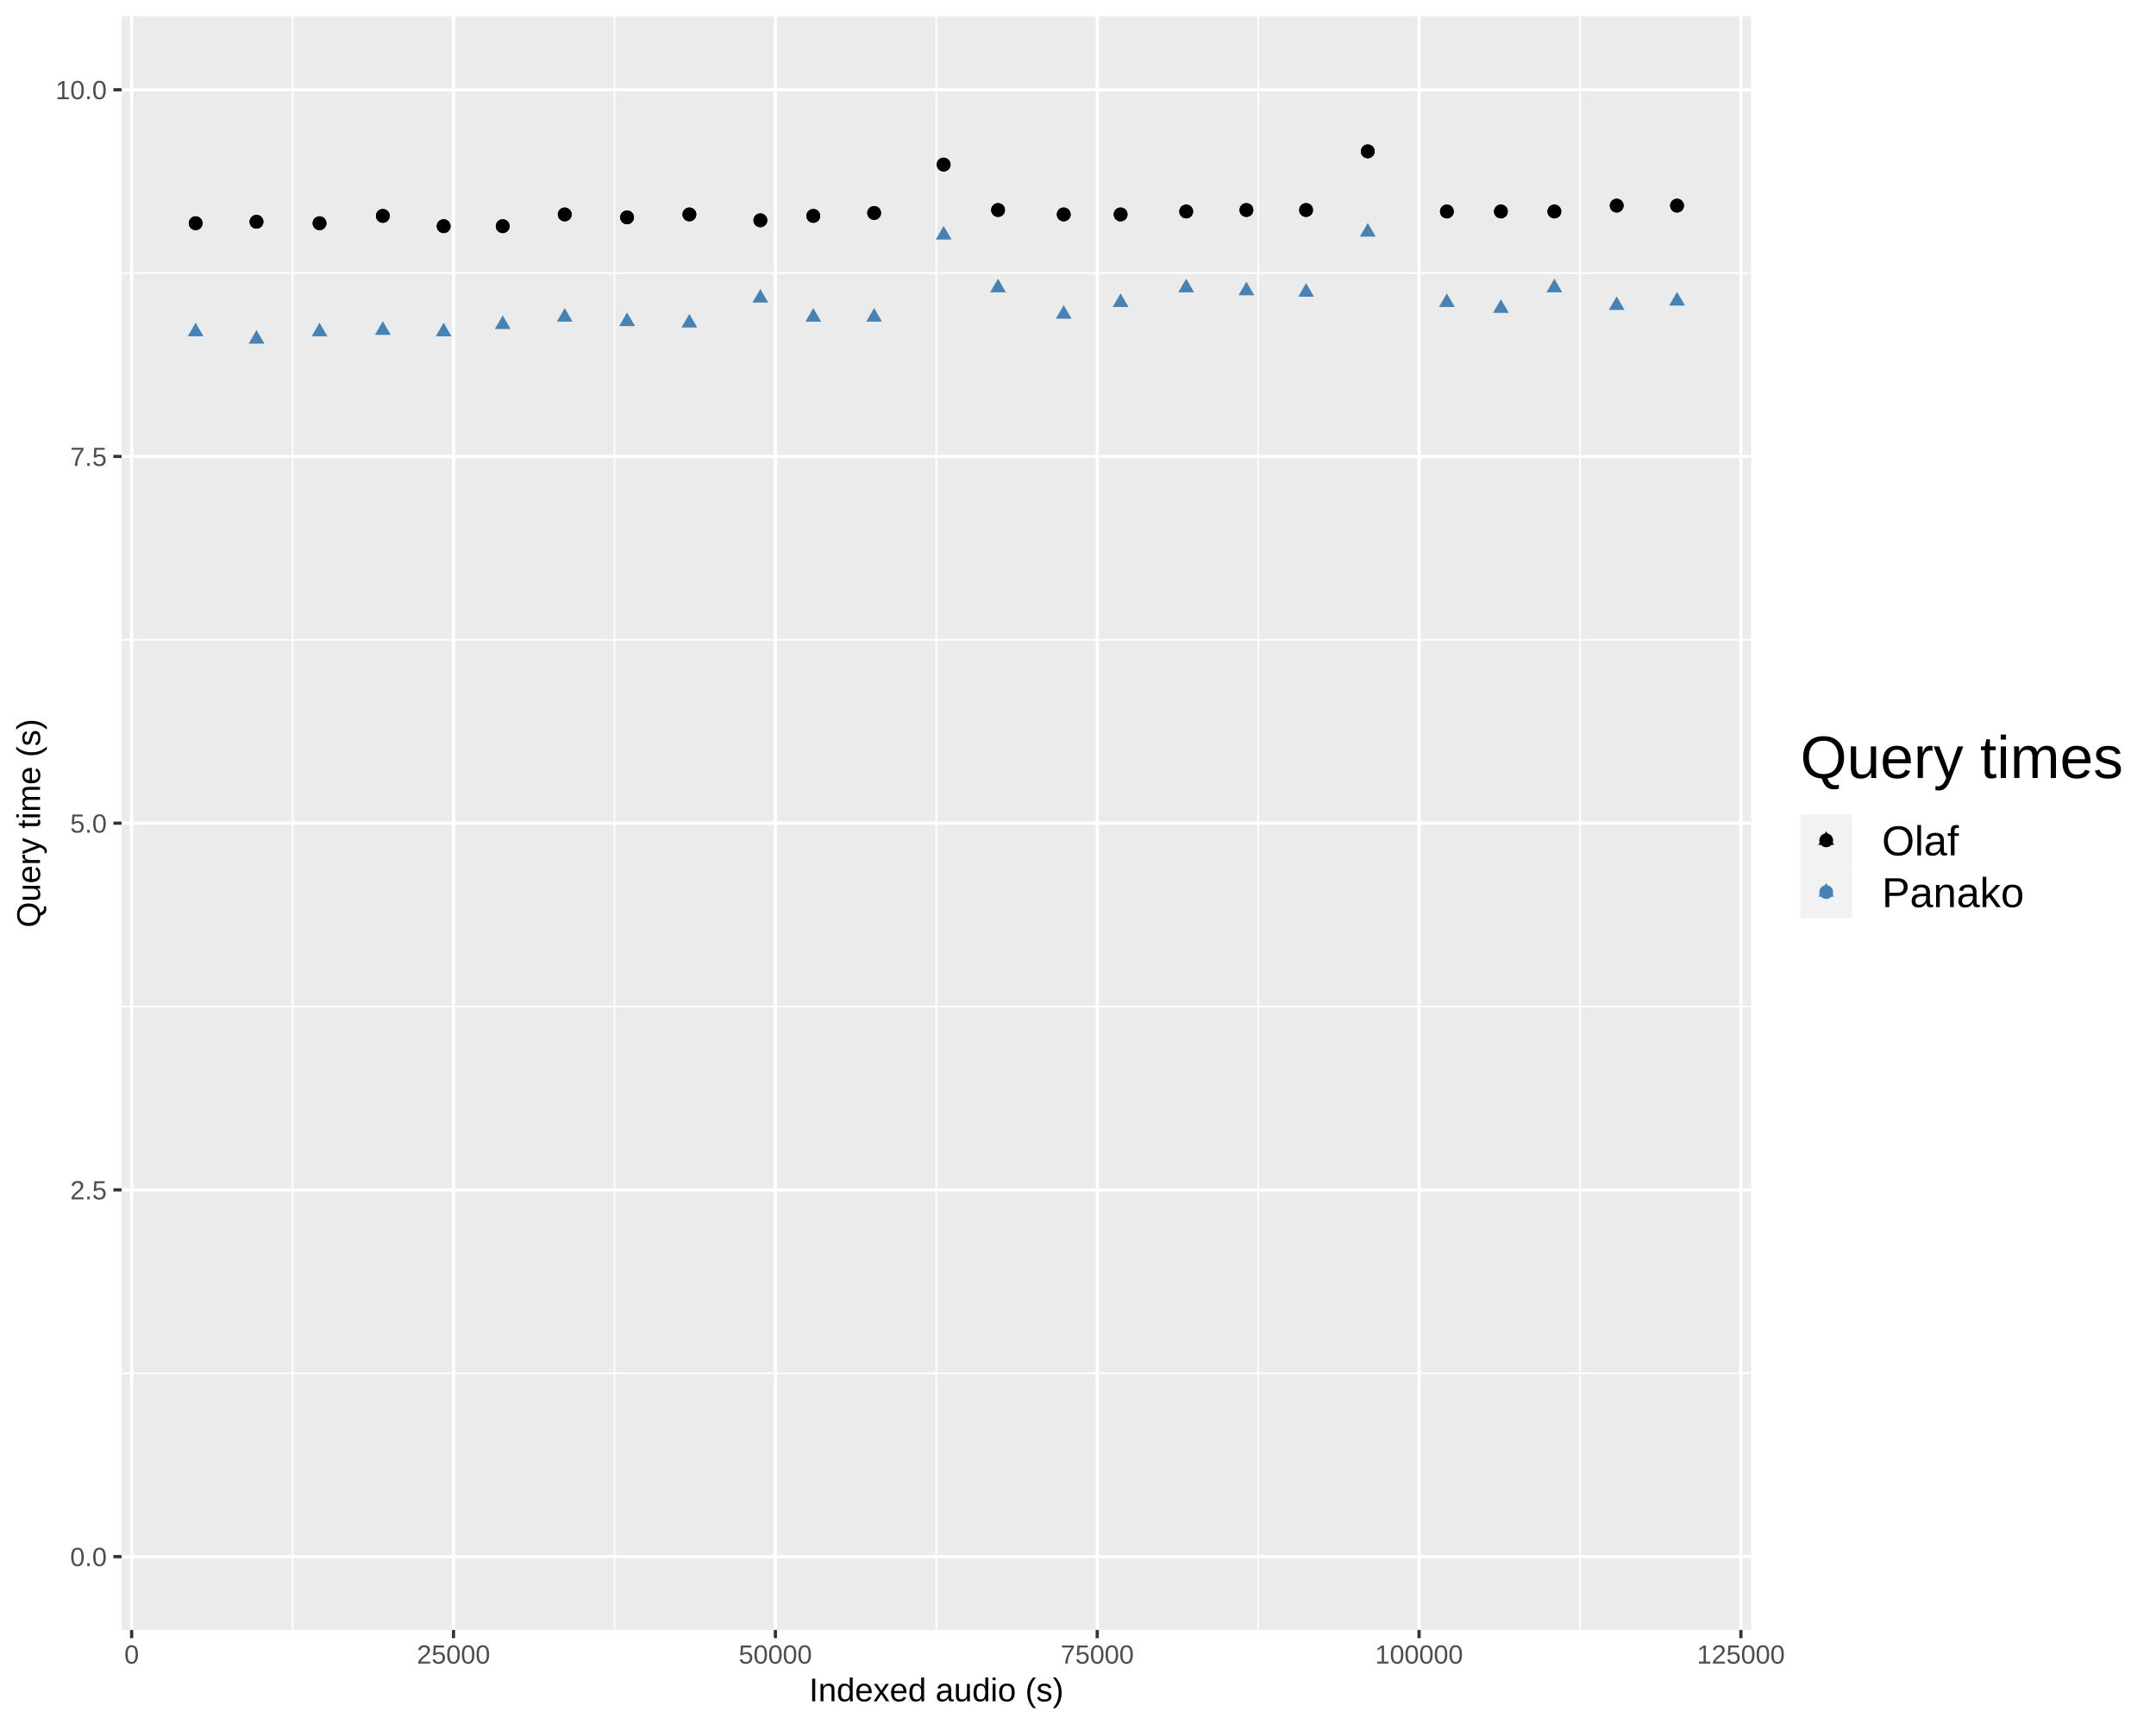
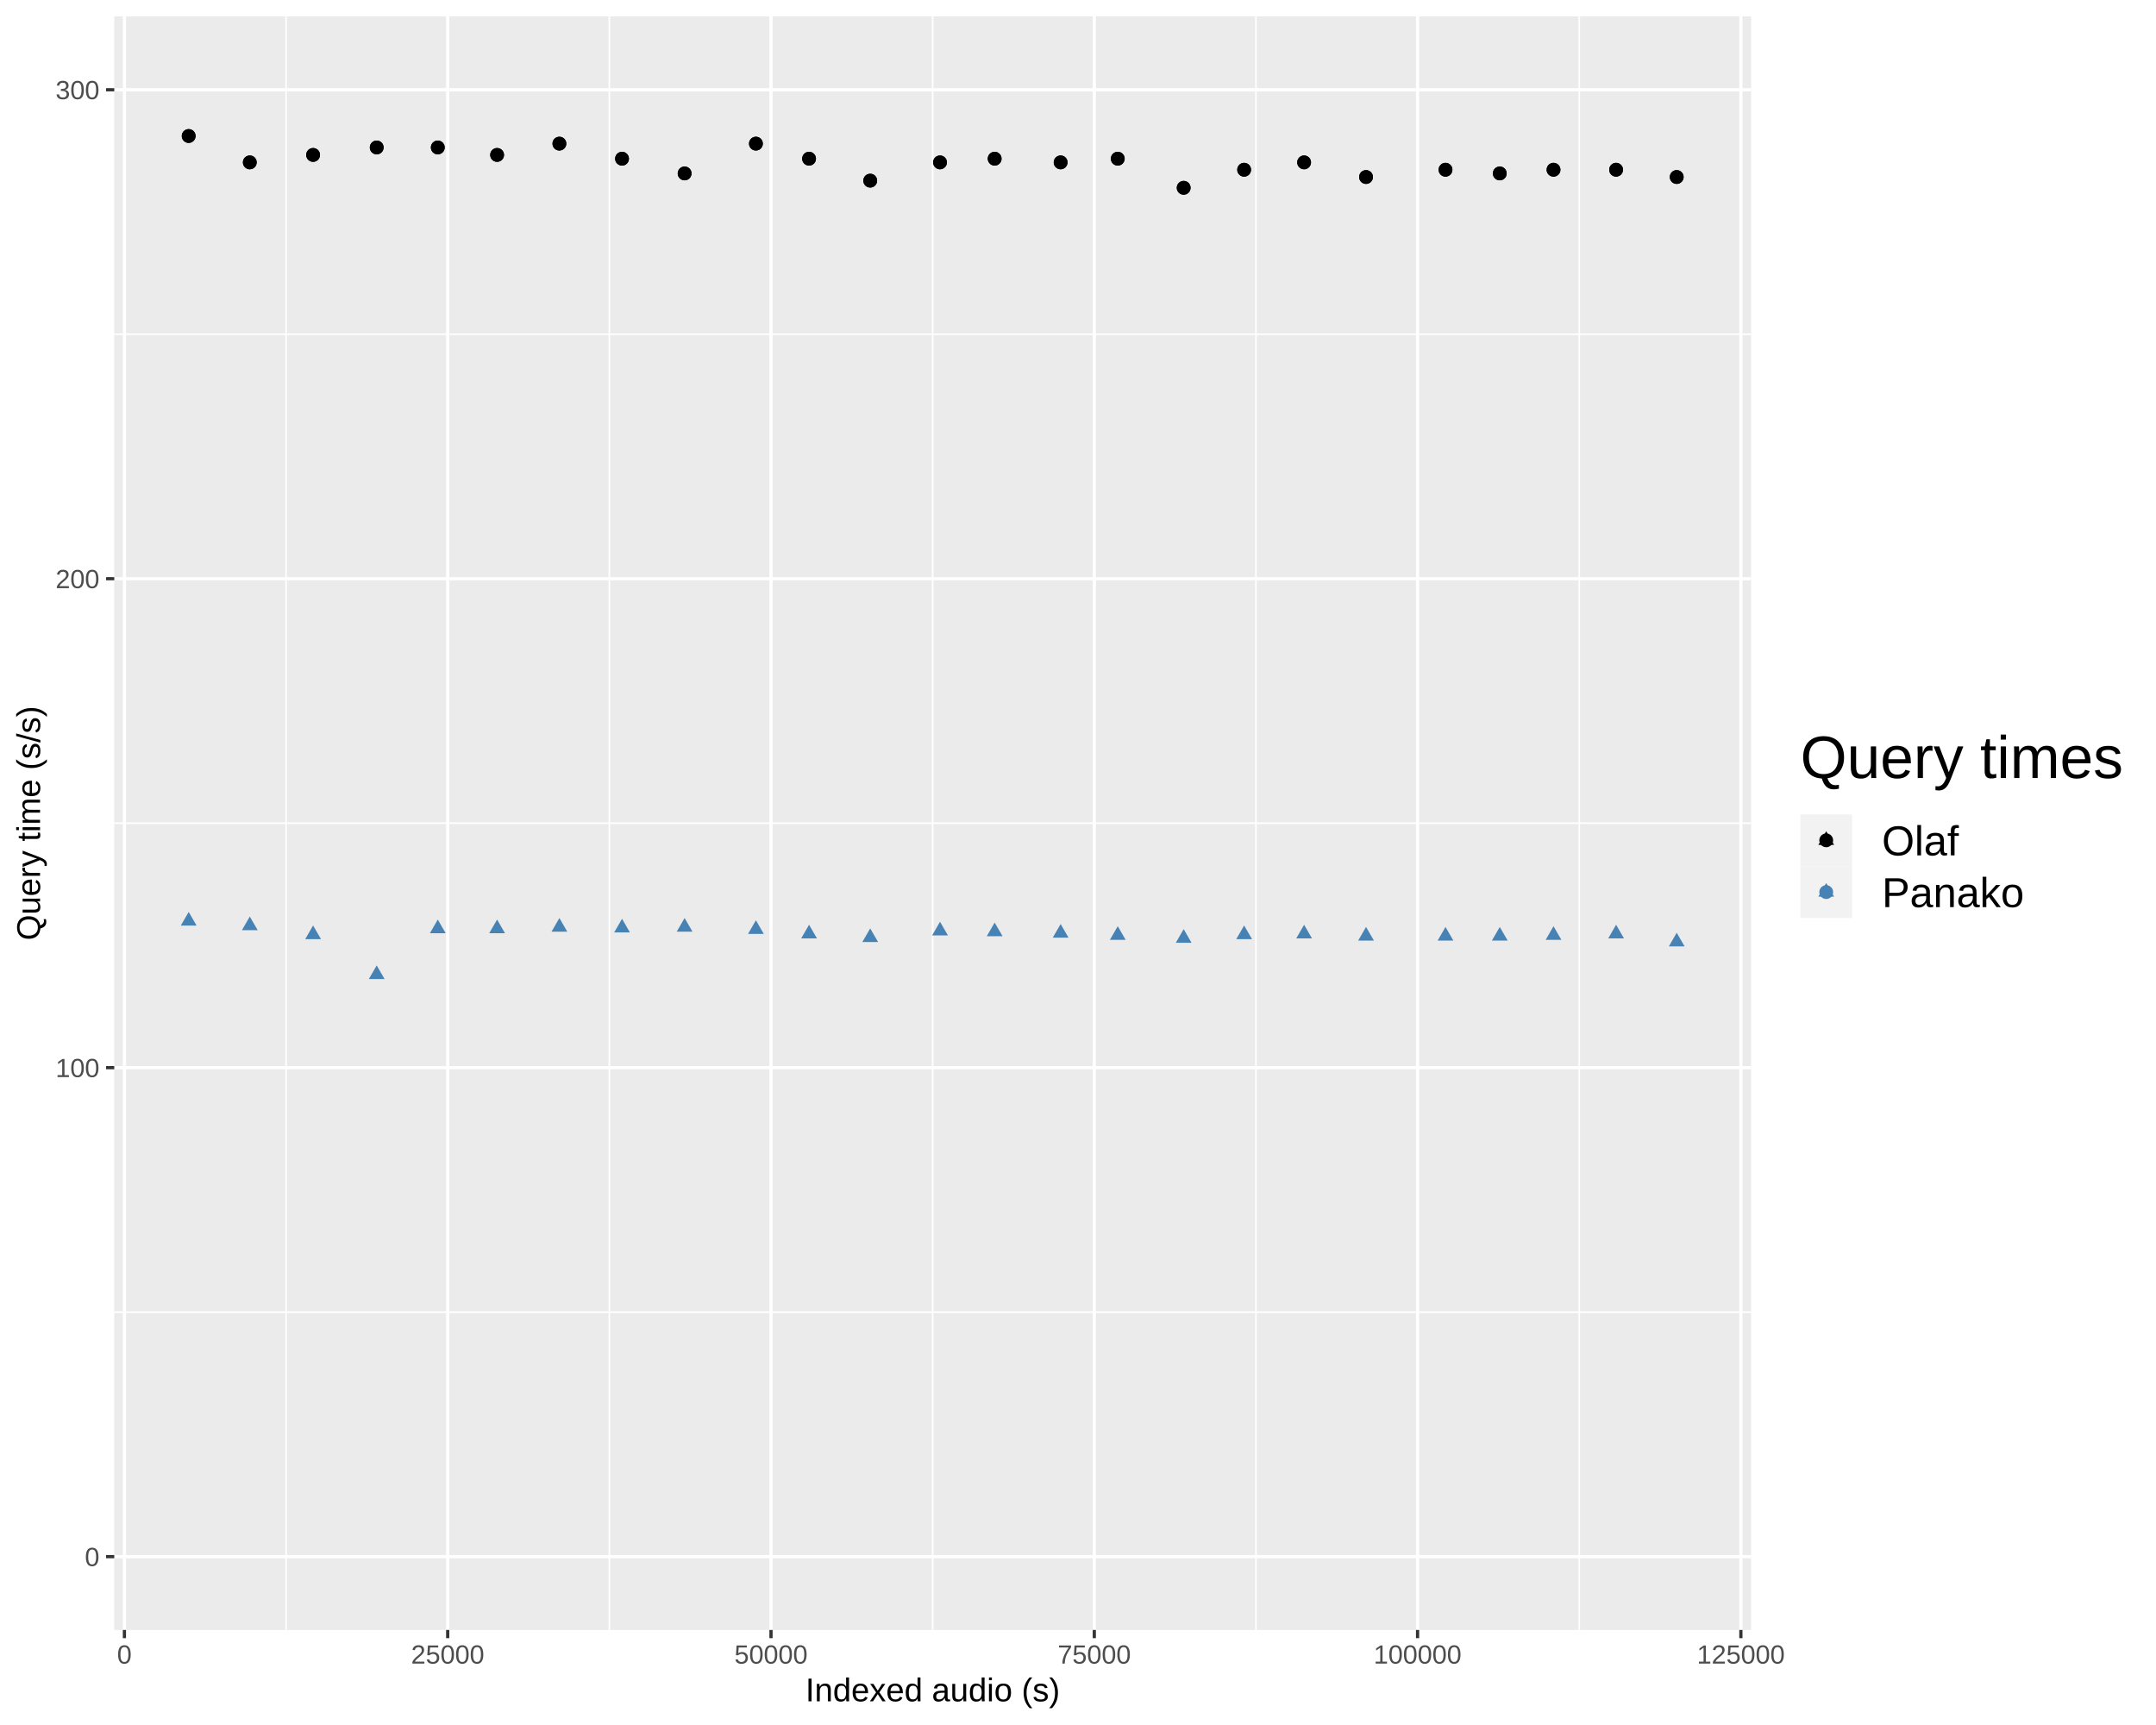
<svg xmlns="http://www.w3.org/2000/svg" class="svglite" width="720.00pt" height="576.00pt" viewBox="0 0 720.00 576.00">
  <defs>
    <style type="text/css">
    .svglite line, .svglite polyline, .svglite polygon, .svglite path, .svglite rect, .svglite circle {
      fill: none;
      stroke: #000000;
      stroke-linecap: round;
      stroke-linejoin: round;
      stroke-miterlimit: 10.00;
    }
    .svglite text {
      white-space: pre;
    }
  </style>
  </defs>
  <rect width="100%" height="100%" style="stroke: none; fill: #FFFFFF;" />
  <defs>
    <clipPath id="cpMC4wMHw3MjAuMDB8MC4wMHw1NzYuMDA=">
      <rect x="0.00" y="0.00" width="720.00" height="576.00" />
    </clipPath>
  </defs>
  <g clip-path="url(#cpMC4wMHw3MjAuMDB8MC4wMHw1NzYuMDA=)">
    <rect x="0.00" y="0.00" width="720.00" height="576.00" style="stroke-width: 1.07; stroke: #FFFFFF; fill: #FFFFFF;" />
  </g>
  <defs>
-     <clipPath id="cpNDAuNjB8NTg0Ljc5fDUuNDh8NTQ0LjI3">
-       <rect x="40.60" y="5.48" width="544.19" height="538.79" />
+     <clipPath id="cpMzguMTZ8NTg0Ljc5fDUuNDh8NTQ0LjI3">
+       <rect x="38.16" y="5.48" width="546.63" height="538.79" />
    </clipPath>
  </defs>
-   <g clip-path="url(#cpNDAuNjB8NTg0Ljc5fDUuNDh8NTQ0LjI3)">
-     <rect x="40.60" y="5.48" width="544.19" height="538.79" style="stroke-width: 1.07; stroke: none; fill: #EBEBEB;" />
-     <polyline points="40.60,458.55 584.79,458.55 " style="stroke-width: 0.53; stroke: #FFFFFF; stroke-linecap: butt;" />
-     <polyline points="40.60,336.10 584.79,336.10 " style="stroke-width: 0.53; stroke: #FFFFFF; stroke-linecap: butt;" />
-     <polyline points="40.60,213.65 584.79,213.65 " style="stroke-width: 0.53; stroke: #FFFFFF; stroke-linecap: butt;" />
-     <polyline points="40.60,91.20 584.79,91.20 " style="stroke-width: 0.53; stroke: #FFFFFF; stroke-linecap: butt;" />
-     <polyline points="97.71,544.27 97.71,5.48 " style="stroke-width: 0.53; stroke: #FFFFFF; stroke-linecap: butt;" />
-     <polyline points="205.20,544.27 205.20,5.48 " style="stroke-width: 0.53; stroke: #FFFFFF; stroke-linecap: butt;" />
-     <polyline points="312.68,544.27 312.68,5.48 " style="stroke-width: 0.53; stroke: #FFFFFF; stroke-linecap: butt;" />
-     <polyline points="420.16,544.27 420.16,5.48 " style="stroke-width: 0.53; stroke: #FFFFFF; stroke-linecap: butt;" />
-     <polyline points="527.64,544.27 527.64,5.48 " style="stroke-width: 0.53; stroke: #FFFFFF; stroke-linecap: butt;" />
-     <polyline points="40.60,519.78 584.79,519.78 " style="stroke-width: 1.07; stroke: #FFFFFF; stroke-linecap: butt;" />
-     <polyline points="40.60,397.32 584.79,397.32 " style="stroke-width: 1.07; stroke: #FFFFFF; stroke-linecap: butt;" />
-     <polyline points="40.60,274.87 584.79,274.87 " style="stroke-width: 1.07; stroke: #FFFFFF; stroke-linecap: butt;" />
-     <polyline points="40.60,152.42 584.79,152.42 " style="stroke-width: 1.07; stroke: #FFFFFF; stroke-linecap: butt;" />
-     <polyline points="40.60,29.97 584.79,29.97 " style="stroke-width: 1.07; stroke: #FFFFFF; stroke-linecap: butt;" />
-     <polyline points="43.97,544.27 43.97,5.48 " style="stroke-width: 1.07; stroke: #FFFFFF; stroke-linecap: butt;" />
-     <polyline points="151.45,544.27 151.45,5.48 " style="stroke-width: 1.07; stroke: #FFFFFF; stroke-linecap: butt;" />
-     <polyline points="258.94,544.27 258.94,5.48 " style="stroke-width: 1.07; stroke: #FFFFFF; stroke-linecap: butt;" />
-     <polyline points="366.42,544.27 366.42,5.48 " style="stroke-width: 1.07; stroke: #FFFFFF; stroke-linecap: butt;" />
-     <polyline points="473.90,544.27 473.90,5.48 " style="stroke-width: 1.07; stroke: #FFFFFF; stroke-linecap: butt;" />
-     <polyline points="581.38,544.27 581.38,5.48 " style="stroke-width: 1.07; stroke: #FFFFFF; stroke-linecap: butt;" />
-     <circle cx="65.34" cy="74.54" r="1.95" style="stroke-width: 0.71; fill: #000000;" />
-     <circle cx="85.66" cy="74.05" r="1.95" style="stroke-width: 0.71; fill: #000000;" />
-     <circle cx="106.71" cy="74.54" r="1.95" style="stroke-width: 0.71; fill: #000000;" />
-     <circle cx="127.85" cy="72.09" r="1.95" style="stroke-width: 0.71; fill: #000000;" />
-     <circle cx="148.16" cy="75.52" r="1.95" style="stroke-width: 0.71; fill: #000000;" />
-     <circle cx="167.88" cy="75.52" r="1.95" style="stroke-width: 0.71; fill: #000000;" />
-     <circle cx="188.59" cy="71.60" r="1.95" style="stroke-width: 0.71; fill: #000000;" />
-     <circle cx="209.41" cy="72.58" r="1.95" style="stroke-width: 0.71; fill: #000000;" />
-     <circle cx="230.22" cy="71.60" r="1.95" style="stroke-width: 0.71; fill: #000000;" />
-     <circle cx="253.92" cy="73.56" r="1.95" style="stroke-width: 0.71; fill: #000000;" />
-     <circle cx="271.60" cy="72.09" r="1.95" style="stroke-width: 0.71; fill: #000000;" />
-     <circle cx="291.92" cy="71.11" r="1.95" style="stroke-width: 0.71; fill: #000000;" />
-     <circle cx="315.13" cy="54.95" r="1.95" style="stroke-width: 0.71; fill: #000000;" />
-     <circle cx="333.30" cy="70.13" r="1.95" style="stroke-width: 0.71; fill: #000000;" />
-     <circle cx="355.23" cy="71.60" r="1.95" style="stroke-width: 0.71; fill: #000000;" />
-     <circle cx="374.23" cy="71.60" r="1.95" style="stroke-width: 0.71; fill: #000000;" />
-     <circle cx="396.14" cy="70.62" r="1.95" style="stroke-width: 0.71; fill: #000000;" />
-     <circle cx="416.24" cy="70.13" r="1.95" style="stroke-width: 0.71; fill: #000000;" />
-     <circle cx="436.17" cy="70.13" r="1.95" style="stroke-width: 0.71; fill: #000000;" />
-     <circle cx="456.77" cy="50.54" r="1.95" style="stroke-width: 0.71; fill: #000000;" />
-     <circle cx="483.19" cy="70.62" r="1.95" style="stroke-width: 0.71; fill: #000000;" />
-     <circle cx="501.23" cy="70.62" r="1.95" style="stroke-width: 0.71; fill: #000000;" />
-     <circle cx="519.09" cy="70.62" r="1.95" style="stroke-width: 0.71; fill: #000000;" />
-     <circle cx="539.90" cy="68.66" r="1.95" style="stroke-width: 0.71; fill: #000000;" />
-     <circle cx="560.05" cy="68.66" r="1.95" style="stroke-width: 0.71; fill: #000000;" />
-     <polygon points="65.34,107.75 67.97,112.31 62.71,112.31 " style="stroke-width: 0.71; stroke: none; fill: #4682B4;" />
-     <polygon points="85.66,110.20 88.30,114.76 83.03,114.76 " style="stroke-width: 0.71; stroke: none; fill: #4682B4;" />
-     <polygon points="106.71,107.75 109.34,112.31 104.08,112.31 " style="stroke-width: 0.71; stroke: none; fill: #4682B4;" />
-     <polygon points="127.85,107.26 130.48,111.82 125.21,111.82 " style="stroke-width: 0.71; stroke: none; fill: #4682B4;" />
-     <polygon points="148.16,107.75 150.79,112.31 145.52,112.31 " style="stroke-width: 0.71; stroke: none; fill: #4682B4;" />
-     <polygon points="167.88,105.30 170.51,109.86 165.25,109.86 " style="stroke-width: 0.71; stroke: none; fill: #4682B4;" />
-     <polygon points="188.59,102.85 191.22,107.41 185.95,107.41 " style="stroke-width: 0.71; stroke: none; fill: #4682B4;" />
-     <polygon points="209.41,104.32 212.05,108.88 206.78,108.88 " style="stroke-width: 0.71; stroke: none; fill: #4682B4;" />
-     <polygon points="230.22,104.81 232.85,109.37 227.58,109.37 " style="stroke-width: 0.71; stroke: none; fill: #4682B4;" />
-     <polygon points="253.92,96.48 256.55,101.04 251.29,101.04 " style="stroke-width: 0.71; stroke: none; fill: #4682B4;" />
-     <polygon points="271.60,102.85 274.23,107.41 268.97,107.41 " style="stroke-width: 0.71; stroke: none; fill: #4682B4;" />
-     <polygon points="291.92,102.85 294.55,107.41 289.29,107.41 " style="stroke-width: 0.71; stroke: none; fill: #4682B4;" />
-     <polygon points="315.13,75.42 317.77,79.98 312.50,79.98 " style="stroke-width: 0.71; stroke: none; fill: #4682B4;" />
-     <polygon points="333.30,93.05 335.93,97.61 330.67,97.61 " style="stroke-width: 0.71; stroke: none; fill: #4682B4;" />
-     <polygon points="355.23,101.87 357.86,106.43 352.60,106.43 " style="stroke-width: 0.71; stroke: none; fill: #4682B4;" />
-     <polygon points="374.23,97.95 376.86,102.51 371.59,102.51 " style="stroke-width: 0.71; stroke: none; fill: #4682B4;" />
-     <polygon points="396.14,93.05 398.77,97.61 393.50,97.61 " style="stroke-width: 0.71; stroke: none; fill: #4682B4;" />
-     <polygon points="416.24,94.03 418.87,98.59 413.61,98.59 " style="stroke-width: 0.71; stroke: none; fill: #4682B4;" />
-     <polygon points="436.17,94.52 438.81,99.08 433.54,99.08 " style="stroke-width: 0.71; stroke: none; fill: #4682B4;" />
-     <polygon points="456.77,74.44 459.40,79.00 454.14,79.00 " style="stroke-width: 0.71; stroke: none; fill: #4682B4;" />
-     <polygon points="483.19,97.95 485.82,102.51 480.55,102.51 " style="stroke-width: 0.71; stroke: none; fill: #4682B4;" />
-     <polygon points="501.23,99.91 503.86,104.47 498.59,104.47 " style="stroke-width: 0.71; stroke: none; fill: #4682B4;" />
-     <polygon points="519.09,93.05 521.73,97.61 516.46,97.61 " style="stroke-width: 0.71; stroke: none; fill: #4682B4;" />
-     <polygon points="539.90,98.93 542.53,103.49 537.27,103.49 " style="stroke-width: 0.71; stroke: none; fill: #4682B4;" />
-     <polygon points="560.05,97.46 562.69,102.02 557.42,102.02 " style="stroke-width: 0.71; stroke: none; fill: #4682B4;" />
-     <circle cx="65.34" cy="74.54" r="1.95" style="stroke-width: 0.71; fill: #000000;" />
-     <circle cx="85.66" cy="74.05" r="1.95" style="stroke-width: 0.71; fill: #000000;" />
-     <circle cx="106.71" cy="74.54" r="1.95" style="stroke-width: 0.71; fill: #000000;" />
-     <circle cx="127.85" cy="72.09" r="1.95" style="stroke-width: 0.71; fill: #000000;" />
-     <circle cx="148.16" cy="75.52" r="1.95" style="stroke-width: 0.71; fill: #000000;" />
-     <circle cx="167.88" cy="75.52" r="1.95" style="stroke-width: 0.71; fill: #000000;" />
-     <circle cx="188.59" cy="71.60" r="1.95" style="stroke-width: 0.71; fill: #000000;" />
-     <circle cx="209.41" cy="72.58" r="1.95" style="stroke-width: 0.71; fill: #000000;" />
-     <circle cx="230.22" cy="71.60" r="1.95" style="stroke-width: 0.71; fill: #000000;" />
-     <circle cx="253.92" cy="73.56" r="1.95" style="stroke-width: 0.71; fill: #000000;" />
-     <circle cx="271.60" cy="72.09" r="1.95" style="stroke-width: 0.71; fill: #000000;" />
-     <circle cx="291.92" cy="71.11" r="1.95" style="stroke-width: 0.71; fill: #000000;" />
-     <circle cx="315.13" cy="54.95" r="1.95" style="stroke-width: 0.71; fill: #000000;" />
-     <circle cx="333.30" cy="70.13" r="1.95" style="stroke-width: 0.71; fill: #000000;" />
-     <circle cx="355.23" cy="71.60" r="1.95" style="stroke-width: 0.71; fill: #000000;" />
-     <circle cx="374.23" cy="71.60" r="1.95" style="stroke-width: 0.71; fill: #000000;" />
-     <circle cx="396.14" cy="70.62" r="1.95" style="stroke-width: 0.71; fill: #000000;" />
-     <circle cx="416.24" cy="70.13" r="1.95" style="stroke-width: 0.71; fill: #000000;" />
-     <circle cx="436.17" cy="70.13" r="1.95" style="stroke-width: 0.71; fill: #000000;" />
-     <circle cx="456.77" cy="50.54" r="1.95" style="stroke-width: 0.71; fill: #000000;" />
-     <circle cx="483.19" cy="70.62" r="1.95" style="stroke-width: 0.71; fill: #000000;" />
-     <circle cx="501.23" cy="70.62" r="1.95" style="stroke-width: 0.71; fill: #000000;" />
-     <circle cx="519.09" cy="70.62" r="1.95" style="stroke-width: 0.71; fill: #000000;" />
-     <circle cx="539.90" cy="68.66" r="1.95" style="stroke-width: 0.71; fill: #000000;" />
-     <circle cx="560.05" cy="68.66" r="1.95" style="stroke-width: 0.71; fill: #000000;" />
+   <g clip-path="url(#cpMzguMTZ8NTg0Ljc5fDUuNDh8NTQ0LjI3)">
+     <rect x="38.16" y="5.48" width="546.63" height="538.79" style="stroke-width: 1.07; stroke: none; fill: #EBEBEB;" />
+     <polyline points="38.16,438.14 584.79,438.14 " style="stroke-width: 0.53; stroke: #FFFFFF; stroke-linecap: butt;" />
+     <polyline points="38.16,274.87 584.79,274.87 " style="stroke-width: 0.53; stroke: #FFFFFF; stroke-linecap: butt;" />
+     <polyline points="38.16,111.60 584.79,111.60 " style="stroke-width: 0.53; stroke: #FFFFFF; stroke-linecap: butt;" />
+     <polyline points="95.53,544.27 95.53,5.48 " style="stroke-width: 0.53; stroke: #FFFFFF; stroke-linecap: butt;" />
+     <polyline points="203.49,544.27 203.49,5.48 " style="stroke-width: 0.53; stroke: #FFFFFF; stroke-linecap: butt;" />
+     <polyline points="311.46,544.27 311.46,5.48 " style="stroke-width: 0.53; stroke: #FFFFFF; stroke-linecap: butt;" />
+     <polyline points="419.42,544.27 419.42,5.48 " style="stroke-width: 0.53; stroke: #FFFFFF; stroke-linecap: butt;" />
+     <polyline points="527.39,544.27 527.39,5.48 " style="stroke-width: 0.53; stroke: #FFFFFF; stroke-linecap: butt;" />
+     <polyline points="38.16,519.78 584.79,519.78 " style="stroke-width: 1.07; stroke: #FFFFFF; stroke-linecap: butt;" />
+     <polyline points="38.16,356.51 584.79,356.51 " style="stroke-width: 1.07; stroke: #FFFFFF; stroke-linecap: butt;" />
+     <polyline points="38.16,193.24 584.79,193.24 " style="stroke-width: 1.07; stroke: #FFFFFF; stroke-linecap: butt;" />
+     <polyline points="38.16,29.97 584.79,29.97 " style="stroke-width: 1.07; stroke: #FFFFFF; stroke-linecap: butt;" />
+     <polyline points="41.55,544.27 41.55,5.48 " style="stroke-width: 1.07; stroke: #FFFFFF; stroke-linecap: butt;" />
+     <polyline points="149.51,544.27 149.51,5.48 " style="stroke-width: 1.07; stroke: #FFFFFF; stroke-linecap: butt;" />
+     <polyline points="257.48,544.27 257.48,5.48 " style="stroke-width: 1.07; stroke: #FFFFFF; stroke-linecap: butt;" />
+     <polyline points="365.44,544.27 365.44,5.48 " style="stroke-width: 1.07; stroke: #FFFFFF; stroke-linecap: butt;" />
+     <polyline points="473.40,544.27 473.40,5.48 " style="stroke-width: 1.07; stroke: #FFFFFF; stroke-linecap: butt;" />
+     <polyline points="581.37,544.27 581.37,5.48 " style="stroke-width: 1.07; stroke: #FFFFFF; stroke-linecap: butt;" />
+     <circle cx="63.01" cy="45.41" r="1.95" style="stroke-width: 0.71; fill: #000000;" />
+     <circle cx="83.42" cy="54.22" r="1.95" style="stroke-width: 0.71; fill: #000000;" />
+     <circle cx="104.56" cy="51.73" r="1.95" style="stroke-width: 0.71; fill: #000000;" />
+     <circle cx="125.80" cy="49.24" r="1.95" style="stroke-width: 0.71; fill: #000000;" />
+     <circle cx="146.20" cy="49.24" r="1.95" style="stroke-width: 0.71; fill: #000000;" />
+     <circle cx="166.01" cy="51.73" r="1.95" style="stroke-width: 0.71; fill: #000000;" />
+     <circle cx="186.81" cy="47.96" r="1.95" style="stroke-width: 0.71; fill: #000000;" />
+     <circle cx="207.73" cy="52.99" r="1.95" style="stroke-width: 0.71; fill: #000000;" />
+     <circle cx="228.63" cy="57.91" r="1.95" style="stroke-width: 0.71; fill: #000000;" />
+     <circle cx="252.44" cy="47.96" r="1.95" style="stroke-width: 0.71; fill: #000000;" />
+     <circle cx="270.19" cy="52.99" r="1.95" style="stroke-width: 0.71; fill: #000000;" />
+     <circle cx="290.61" cy="60.32" r="1.95" style="stroke-width: 0.71; fill: #000000;" />
+     <circle cx="313.92" cy="54.22" r="1.95" style="stroke-width: 0.71; fill: #000000;" />
+     <circle cx="332.17" cy="52.99" r="1.95" style="stroke-width: 0.71; fill: #000000;" />
+     <circle cx="354.20" cy="54.22" r="1.95" style="stroke-width: 0.71; fill: #000000;" />
+     <circle cx="373.28" cy="52.99" r="1.95" style="stroke-width: 0.71; fill: #000000;" />
+     <circle cx="395.29" cy="62.71" r="1.95" style="stroke-width: 0.71; fill: #000000;" />
+     <circle cx="415.48" cy="56.68" r="1.95" style="stroke-width: 0.71; fill: #000000;" />
+     <circle cx="435.51" cy="54.22" r="1.95" style="stroke-width: 0.71; fill: #000000;" />
+     <circle cx="456.19" cy="59.11" r="1.95" style="stroke-width: 0.71; fill: #000000;" />
+     <circle cx="482.73" cy="56.68" r="1.95" style="stroke-width: 0.71; fill: #000000;" />
+     <circle cx="500.85" cy="57.91" r="1.95" style="stroke-width: 0.71; fill: #000000;" />
+     <circle cx="518.80" cy="56.68" r="1.95" style="stroke-width: 0.71; fill: #000000;" />
+     <circle cx="539.70" cy="56.68" r="1.95" style="stroke-width: 0.71; fill: #000000;" />
+     <circle cx="559.94" cy="59.11" r="1.95" style="stroke-width: 0.71; fill: #000000;" />
+     <polygon points="63.01,304.50 65.64,309.06 60.38,309.06 " style="stroke-width: 0.71; stroke: none; fill: #4682B4;" />
+     <polygon points="83.42,306.04 86.06,310.60 80.79,310.60 " style="stroke-width: 0.71; stroke: none; fill: #4682B4;" />
+     <polygon points="104.56,309.03 107.20,313.59 101.93,313.59 " style="stroke-width: 0.71; stroke: none; fill: #4682B4;" />
+     <polygon points="125.80,322.36 128.43,326.92 123.17,326.92 " style="stroke-width: 0.71; stroke: none; fill: #4682B4;" />
+     <polygon points="146.20,307.05 148.83,311.61 143.57,311.61 " style="stroke-width: 0.71; stroke: none; fill: #4682B4;" />
+     <polygon points="166.01,307.05 168.64,311.61 163.38,311.61 " style="stroke-width: 0.71; stroke: none; fill: #4682B4;" />
+     <polygon points="186.81,306.54 189.44,311.10 184.18,311.10 " style="stroke-width: 0.71; stroke: none; fill: #4682B4;" />
+     <polygon points="207.73,306.79 210.36,311.35 205.10,311.35 " style="stroke-width: 0.71; stroke: none; fill: #4682B4;" />
+     <polygon points="228.63,306.54 231.26,311.10 225.99,311.10 " style="stroke-width: 0.71; stroke: none; fill: #4682B4;" />
+     <polygon points="252.44,307.29 255.07,311.85 249.80,311.85 " style="stroke-width: 0.71; stroke: none; fill: #4682B4;" />
+     <polygon points="270.19,308.78 272.83,313.34 267.56,313.34 " style="stroke-width: 0.71; stroke: none; fill: #4682B4;" />
+     <polygon points="290.61,310.01 293.24,314.56 287.97,314.56 " style="stroke-width: 0.71; stroke: none; fill: #4682B4;" />
+     <polygon points="313.92,307.78 316.56,312.34 311.29,312.34 " style="stroke-width: 0.71; stroke: none; fill: #4682B4;" />
+     <polygon points="332.17,308.05 334.81,312.61 329.54,312.61 " style="stroke-width: 0.71; stroke: none; fill: #4682B4;" />
+     <polygon points="354.20,308.54 356.84,313.10 351.57,313.10 " style="stroke-width: 0.71; stroke: none; fill: #4682B4;" />
+     <polygon points="373.28,309.27 375.91,313.83 370.65,313.83 " style="stroke-width: 0.71; stroke: none; fill: #4682B4;" />
+     <polygon points="395.29,310.25 397.92,314.81 392.66,314.81 " style="stroke-width: 0.71; stroke: none; fill: #4682B4;" />
+     <polygon points="415.48,309.03 418.12,313.59 412.85,313.59 " style="stroke-width: 0.71; stroke: none; fill: #4682B4;" />
+     <polygon points="435.51,308.78 438.14,313.34 432.88,313.34 " style="stroke-width: 0.71; stroke: none; fill: #4682B4;" />
+     <polygon points="456.19,309.52 458.83,314.08 453.56,314.08 " style="stroke-width: 0.71; stroke: none; fill: #4682B4;" />
+     <polygon points="482.73,309.52 485.36,314.08 480.10,314.08 " style="stroke-width: 0.71; stroke: none; fill: #4682B4;" />
+     <polygon points="500.85,309.52 503.49,314.08 498.22,314.08 " style="stroke-width: 0.71; stroke: none; fill: #4682B4;" />
+     <polygon points="518.80,309.27 521.43,313.83 516.17,313.83 " style="stroke-width: 0.71; stroke: none; fill: #4682B4;" />
+     <polygon points="539.70,308.78 542.33,313.34 537.07,313.34 " style="stroke-width: 0.71; stroke: none; fill: #4682B4;" />
+     <polygon points="559.94,311.46 562.58,316.02 557.31,316.02 " style="stroke-width: 0.71; stroke: none; fill: #4682B4;" />
+     <circle cx="63.01" cy="45.41" r="1.95" style="stroke-width: 0.71; fill: #000000;" />
+     <circle cx="83.42" cy="54.22" r="1.95" style="stroke-width: 0.71; fill: #000000;" />
+     <circle cx="104.56" cy="51.73" r="1.95" style="stroke-width: 0.71; fill: #000000;" />
+     <circle cx="125.80" cy="49.24" r="1.95" style="stroke-width: 0.71; fill: #000000;" />
+     <circle cx="146.20" cy="49.24" r="1.95" style="stroke-width: 0.71; fill: #000000;" />
+     <circle cx="166.01" cy="51.73" r="1.95" style="stroke-width: 0.71; fill: #000000;" />
+     <circle cx="186.81" cy="47.96" r="1.95" style="stroke-width: 0.71; fill: #000000;" />
+     <circle cx="207.73" cy="52.99" r="1.95" style="stroke-width: 0.71; fill: #000000;" />
+     <circle cx="228.63" cy="57.91" r="1.95" style="stroke-width: 0.71; fill: #000000;" />
+     <circle cx="252.44" cy="47.96" r="1.95" style="stroke-width: 0.71; fill: #000000;" />
+     <circle cx="270.19" cy="52.99" r="1.95" style="stroke-width: 0.71; fill: #000000;" />
+     <circle cx="290.61" cy="60.32" r="1.95" style="stroke-width: 0.71; fill: #000000;" />
+     <circle cx="313.92" cy="54.22" r="1.95" style="stroke-width: 0.71; fill: #000000;" />
+     <circle cx="332.17" cy="52.99" r="1.95" style="stroke-width: 0.71; fill: #000000;" />
+     <circle cx="354.20" cy="54.22" r="1.95" style="stroke-width: 0.71; fill: #000000;" />
+     <circle cx="373.28" cy="52.99" r="1.95" style="stroke-width: 0.71; fill: #000000;" />
+     <circle cx="395.29" cy="62.71" r="1.95" style="stroke-width: 0.71; fill: #000000;" />
+     <circle cx="415.48" cy="56.68" r="1.95" style="stroke-width: 0.71; fill: #000000;" />
+     <circle cx="435.51" cy="54.22" r="1.95" style="stroke-width: 0.71; fill: #000000;" />
+     <circle cx="456.19" cy="59.11" r="1.95" style="stroke-width: 0.71; fill: #000000;" />
+     <circle cx="482.73" cy="56.68" r="1.95" style="stroke-width: 0.71; fill: #000000;" />
+     <circle cx="500.85" cy="57.91" r="1.95" style="stroke-width: 0.71; fill: #000000;" />
+     <circle cx="518.80" cy="56.68" r="1.95" style="stroke-width: 0.71; fill: #000000;" />
+     <circle cx="539.70" cy="56.68" r="1.95" style="stroke-width: 0.71; fill: #000000;" />
+     <circle cx="559.94" cy="59.11" r="1.95" style="stroke-width: 0.71; fill: #000000;" />
  </g>
  <g clip-path="url(#cpMC4wMHw3MjAuMDB8MC4wMHw1NzYuMDA=)">
-     <text x="35.67" y="522.93" text-anchor="end" style="font-size: 8.80px;fill: #4D4D4D; font-family: &quot;Arial&quot;;" textLength="12.23px" lengthAdjust="spacingAndGlyphs">0.0</text>
-     <text x="35.67" y="400.48" text-anchor="end" style="font-size: 8.80px;fill: #4D4D4D; font-family: &quot;Arial&quot;;" textLength="12.23px" lengthAdjust="spacingAndGlyphs">2.5</text>
-     <text x="35.67" y="278.03" text-anchor="end" style="font-size: 8.80px;fill: #4D4D4D; font-family: &quot;Arial&quot;;" textLength="12.23px" lengthAdjust="spacingAndGlyphs">5.0</text>
-     <text x="35.67" y="155.57" text-anchor="end" style="font-size: 8.80px;fill: #4D4D4D; font-family: &quot;Arial&quot;;" textLength="12.23px" lengthAdjust="spacingAndGlyphs">7.5</text>
-     <text x="35.67" y="33.12" text-anchor="end" style="font-size: 8.80px;fill: #4D4D4D; font-family: &quot;Arial&quot;;" textLength="17.13px" lengthAdjust="spacingAndGlyphs">10.0</text>
-     <polyline points="37.86,519.78 40.60,519.78 " style="stroke-width: 1.07; stroke: #333333; stroke-linecap: butt;" />
-     <polyline points="37.86,397.32 40.60,397.32 " style="stroke-width: 1.07; stroke: #333333; stroke-linecap: butt;" />
-     <polyline points="37.86,274.87 40.60,274.87 " style="stroke-width: 1.07; stroke: #333333; stroke-linecap: butt;" />
-     <polyline points="37.86,152.42 40.60,152.42 " style="stroke-width: 1.07; stroke: #333333; stroke-linecap: butt;" />
-     <polyline points="37.86,29.97 40.60,29.97 " style="stroke-width: 1.07; stroke: #333333; stroke-linecap: butt;" />
-     <polyline points="43.97,547.01 43.97,544.27 " style="stroke-width: 1.07; stroke: #333333; stroke-linecap: butt;" />
-     <polyline points="151.45,547.01 151.45,544.27 " style="stroke-width: 1.07; stroke: #333333; stroke-linecap: butt;" />
-     <polyline points="258.94,547.01 258.94,544.27 " style="stroke-width: 1.07; stroke: #333333; stroke-linecap: butt;" />
-     <polyline points="366.42,547.01 366.42,544.27 " style="stroke-width: 1.07; stroke: #333333; stroke-linecap: butt;" />
-     <polyline points="473.90,547.01 473.90,544.27 " style="stroke-width: 1.07; stroke: #333333; stroke-linecap: butt;" />
-     <polyline points="581.38,547.01 581.38,544.27 " style="stroke-width: 1.07; stroke: #333333; stroke-linecap: butt;" />
-     <text x="43.97" y="555.50" text-anchor="middle" style="font-size: 8.80px;fill: #4D4D4D; font-family: &quot;Arial&quot;;" textLength="4.90px" lengthAdjust="spacingAndGlyphs">0</text>
-     <text x="151.45" y="555.50" text-anchor="middle" style="font-size: 8.80px;fill: #4D4D4D; font-family: &quot;Arial&quot;;" textLength="24.48px" lengthAdjust="spacingAndGlyphs">25000</text>
-     <text x="258.94" y="555.50" text-anchor="middle" style="font-size: 8.80px;fill: #4D4D4D; font-family: &quot;Arial&quot;;" textLength="24.48px" lengthAdjust="spacingAndGlyphs">50000</text>
-     <text x="366.42" y="555.50" text-anchor="middle" style="font-size: 8.80px;fill: #4D4D4D; font-family: &quot;Arial&quot;;" textLength="24.48px" lengthAdjust="spacingAndGlyphs">75000</text>
-     <text x="473.90" y="555.50" text-anchor="middle" style="font-size: 8.80px;fill: #4D4D4D; font-family: &quot;Arial&quot;;" textLength="29.38px" lengthAdjust="spacingAndGlyphs">100000</text>
-     <text x="581.38" y="555.50" text-anchor="middle" style="font-size: 8.80px;fill: #4D4D4D; font-family: &quot;Arial&quot;;" textLength="29.38px" lengthAdjust="spacingAndGlyphs">125000</text>
-     <text x="312.70" y="568.09" text-anchor="middle" style="font-size: 11.00px; font-family: &quot;Arial&quot;;" textLength="85.01px" lengthAdjust="spacingAndGlyphs">Indexed audio (s)</text>
-     <text transform="translate(13.37,274.87) rotate(-90)" text-anchor="middle" style="font-size: 11.00px; font-family: &quot;Arial&quot;;" textLength="69.67px" lengthAdjust="spacingAndGlyphs">Query time (s)</text>
+     <text x="33.23" y="522.93" text-anchor="end" style="font-size: 8.80px;fill: #4D4D4D; font-family: &quot;Arial&quot;;" textLength="4.90px" lengthAdjust="spacingAndGlyphs">0</text>
+     <text x="33.23" y="359.66" text-anchor="end" style="font-size: 8.80px;fill: #4D4D4D; font-family: &quot;Arial&quot;;" textLength="14.69px" lengthAdjust="spacingAndGlyphs">100</text>
+     <text x="33.23" y="196.39" text-anchor="end" style="font-size: 8.80px;fill: #4D4D4D; font-family: &quot;Arial&quot;;" textLength="14.69px" lengthAdjust="spacingAndGlyphs">200</text>
+     <text x="33.23" y="33.12" text-anchor="end" style="font-size: 8.80px;fill: #4D4D4D; font-family: &quot;Arial&quot;;" textLength="14.69px" lengthAdjust="spacingAndGlyphs">300</text>
+     <polyline points="35.42,519.78 38.16,519.78 " style="stroke-width: 1.07; stroke: #333333; stroke-linecap: butt;" />
+     <polyline points="35.42,356.51 38.16,356.51 " style="stroke-width: 1.07; stroke: #333333; stroke-linecap: butt;" />
+     <polyline points="35.42,193.24 38.16,193.24 " style="stroke-width: 1.07; stroke: #333333; stroke-linecap: butt;" />
+     <polyline points="35.42,29.97 38.16,29.97 " style="stroke-width: 1.07; stroke: #333333; stroke-linecap: butt;" />
+     <polyline points="41.55,547.01 41.55,544.27 " style="stroke-width: 1.07; stroke: #333333; stroke-linecap: butt;" />
+     <polyline points="149.51,547.01 149.51,544.27 " style="stroke-width: 1.07; stroke: #333333; stroke-linecap: butt;" />
+     <polyline points="257.48,547.01 257.48,544.27 " style="stroke-width: 1.07; stroke: #333333; stroke-linecap: butt;" />
+     <polyline points="365.44,547.01 365.44,544.27 " style="stroke-width: 1.07; stroke: #333333; stroke-linecap: butt;" />
+     <polyline points="473.40,547.01 473.40,544.27 " style="stroke-width: 1.07; stroke: #333333; stroke-linecap: butt;" />
+     <polyline points="581.37,547.01 581.37,544.27 " style="stroke-width: 1.07; stroke: #333333; stroke-linecap: butt;" />
+     <text x="41.55" y="555.50" text-anchor="middle" style="font-size: 8.80px;fill: #4D4D4D; font-family: &quot;Arial&quot;;" textLength="4.90px" lengthAdjust="spacingAndGlyphs">0</text>
+     <text x="149.51" y="555.50" text-anchor="middle" style="font-size: 8.80px;fill: #4D4D4D; font-family: &quot;Arial&quot;;" textLength="24.48px" lengthAdjust="spacingAndGlyphs">25000</text>
+     <text x="257.48" y="555.50" text-anchor="middle" style="font-size: 8.80px;fill: #4D4D4D; font-family: &quot;Arial&quot;;" textLength="24.48px" lengthAdjust="spacingAndGlyphs">50000</text>
+     <text x="365.44" y="555.50" text-anchor="middle" style="font-size: 8.80px;fill: #4D4D4D; font-family: &quot;Arial&quot;;" textLength="24.48px" lengthAdjust="spacingAndGlyphs">75000</text>
+     <text x="473.40" y="555.50" text-anchor="middle" style="font-size: 8.80px;fill: #4D4D4D; font-family: &quot;Arial&quot;;" textLength="29.38px" lengthAdjust="spacingAndGlyphs">100000</text>
+     <text x="581.37" y="555.50" text-anchor="middle" style="font-size: 8.80px;fill: #4D4D4D; font-family: &quot;Arial&quot;;" textLength="29.38px" lengthAdjust="spacingAndGlyphs">125000</text>
+     <text x="311.48" y="568.09" text-anchor="middle" style="font-size: 11.00px; font-family: &quot;Arial&quot;;" textLength="85.01px" lengthAdjust="spacingAndGlyphs">Indexed audio (s)</text>
+     <text transform="translate(13.37,274.87) rotate(-90)" text-anchor="middle" style="font-size: 11.00px; font-family: &quot;Arial&quot;;" textLength="78.23px" lengthAdjust="spacingAndGlyphs">Query time (s/s)</text>
    <rect x="595.75" y="237.75" width="118.77" height="74.25" style="stroke-width: 1.07; stroke: none; fill: #FFFFFF;" />
    <text x="601.23" y="259.79" style="font-size: 20.00px; font-family: &quot;Arial&quot;;" textLength="107.81px" lengthAdjust="spacingAndGlyphs">Query times</text>
    <rect x="601.23" y="271.96" width="17.28" height="17.28" style="stroke-width: 1.07; stroke: none; fill: #F2F2F2;" />
    <circle cx="609.87" cy="280.60" r="1.95" style="stroke-width: 0.71; fill: #000000;" />
    <polygon points="609.87,277.56 612.50,282.12 607.24,282.12 " style="stroke-width: 0.71; stroke: none; fill: #000000;" />
    <rect x="601.23" y="289.24" width="17.28" height="17.28" style="stroke-width: 1.07; stroke: none; fill: #F2F2F2;" />
    <circle cx="609.87" cy="297.88" r="1.95" style="stroke-width: 0.71; stroke: #4682B4; fill: #4682B4;" />
    <polygon points="609.87,294.84 612.50,299.40 607.24,299.40 " style="stroke-width: 0.71; stroke: none; fill: #4682B4;" />
    <text x="628.47" y="285.62" style="font-size: 14.00px; font-family: &quot;Arial&quot;;" textLength="25.67px" lengthAdjust="spacingAndGlyphs">Olaf</text>
    <text x="628.47" y="302.90" style="font-size: 14.00px; font-family: &quot;Arial&quot;;" textLength="47.47px" lengthAdjust="spacingAndGlyphs">Panako</text>
  </g>
</svg>
